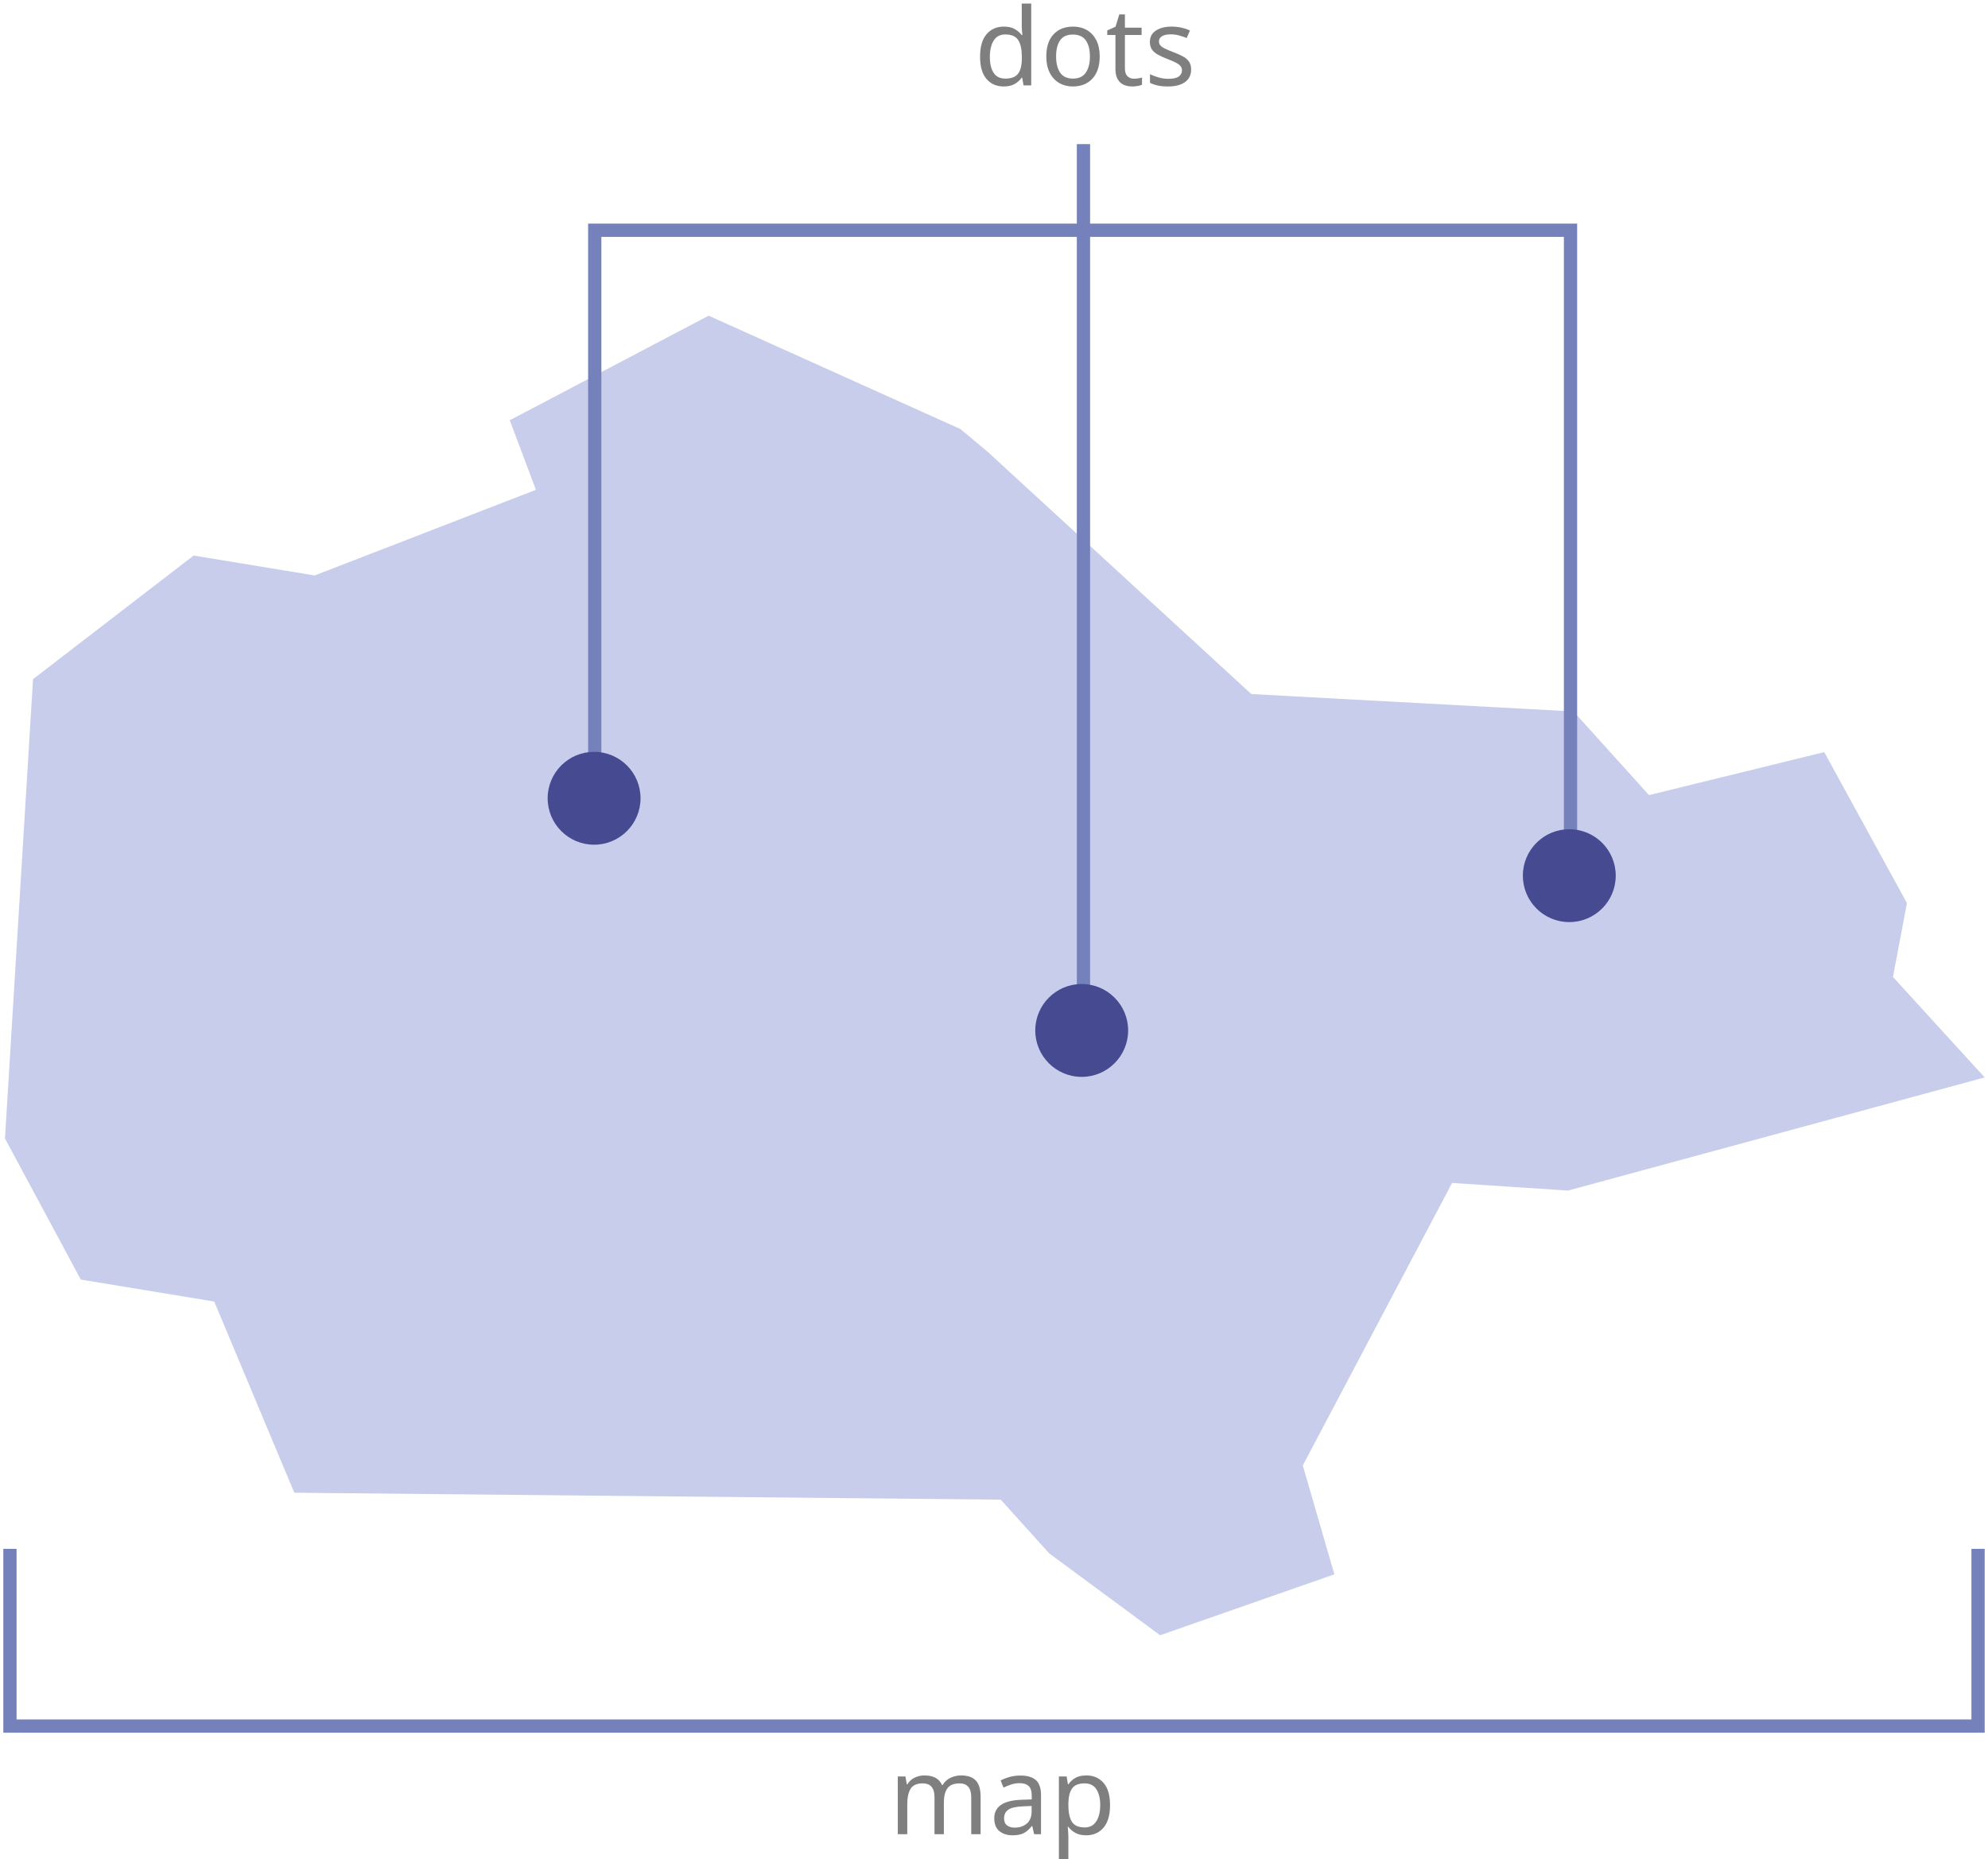
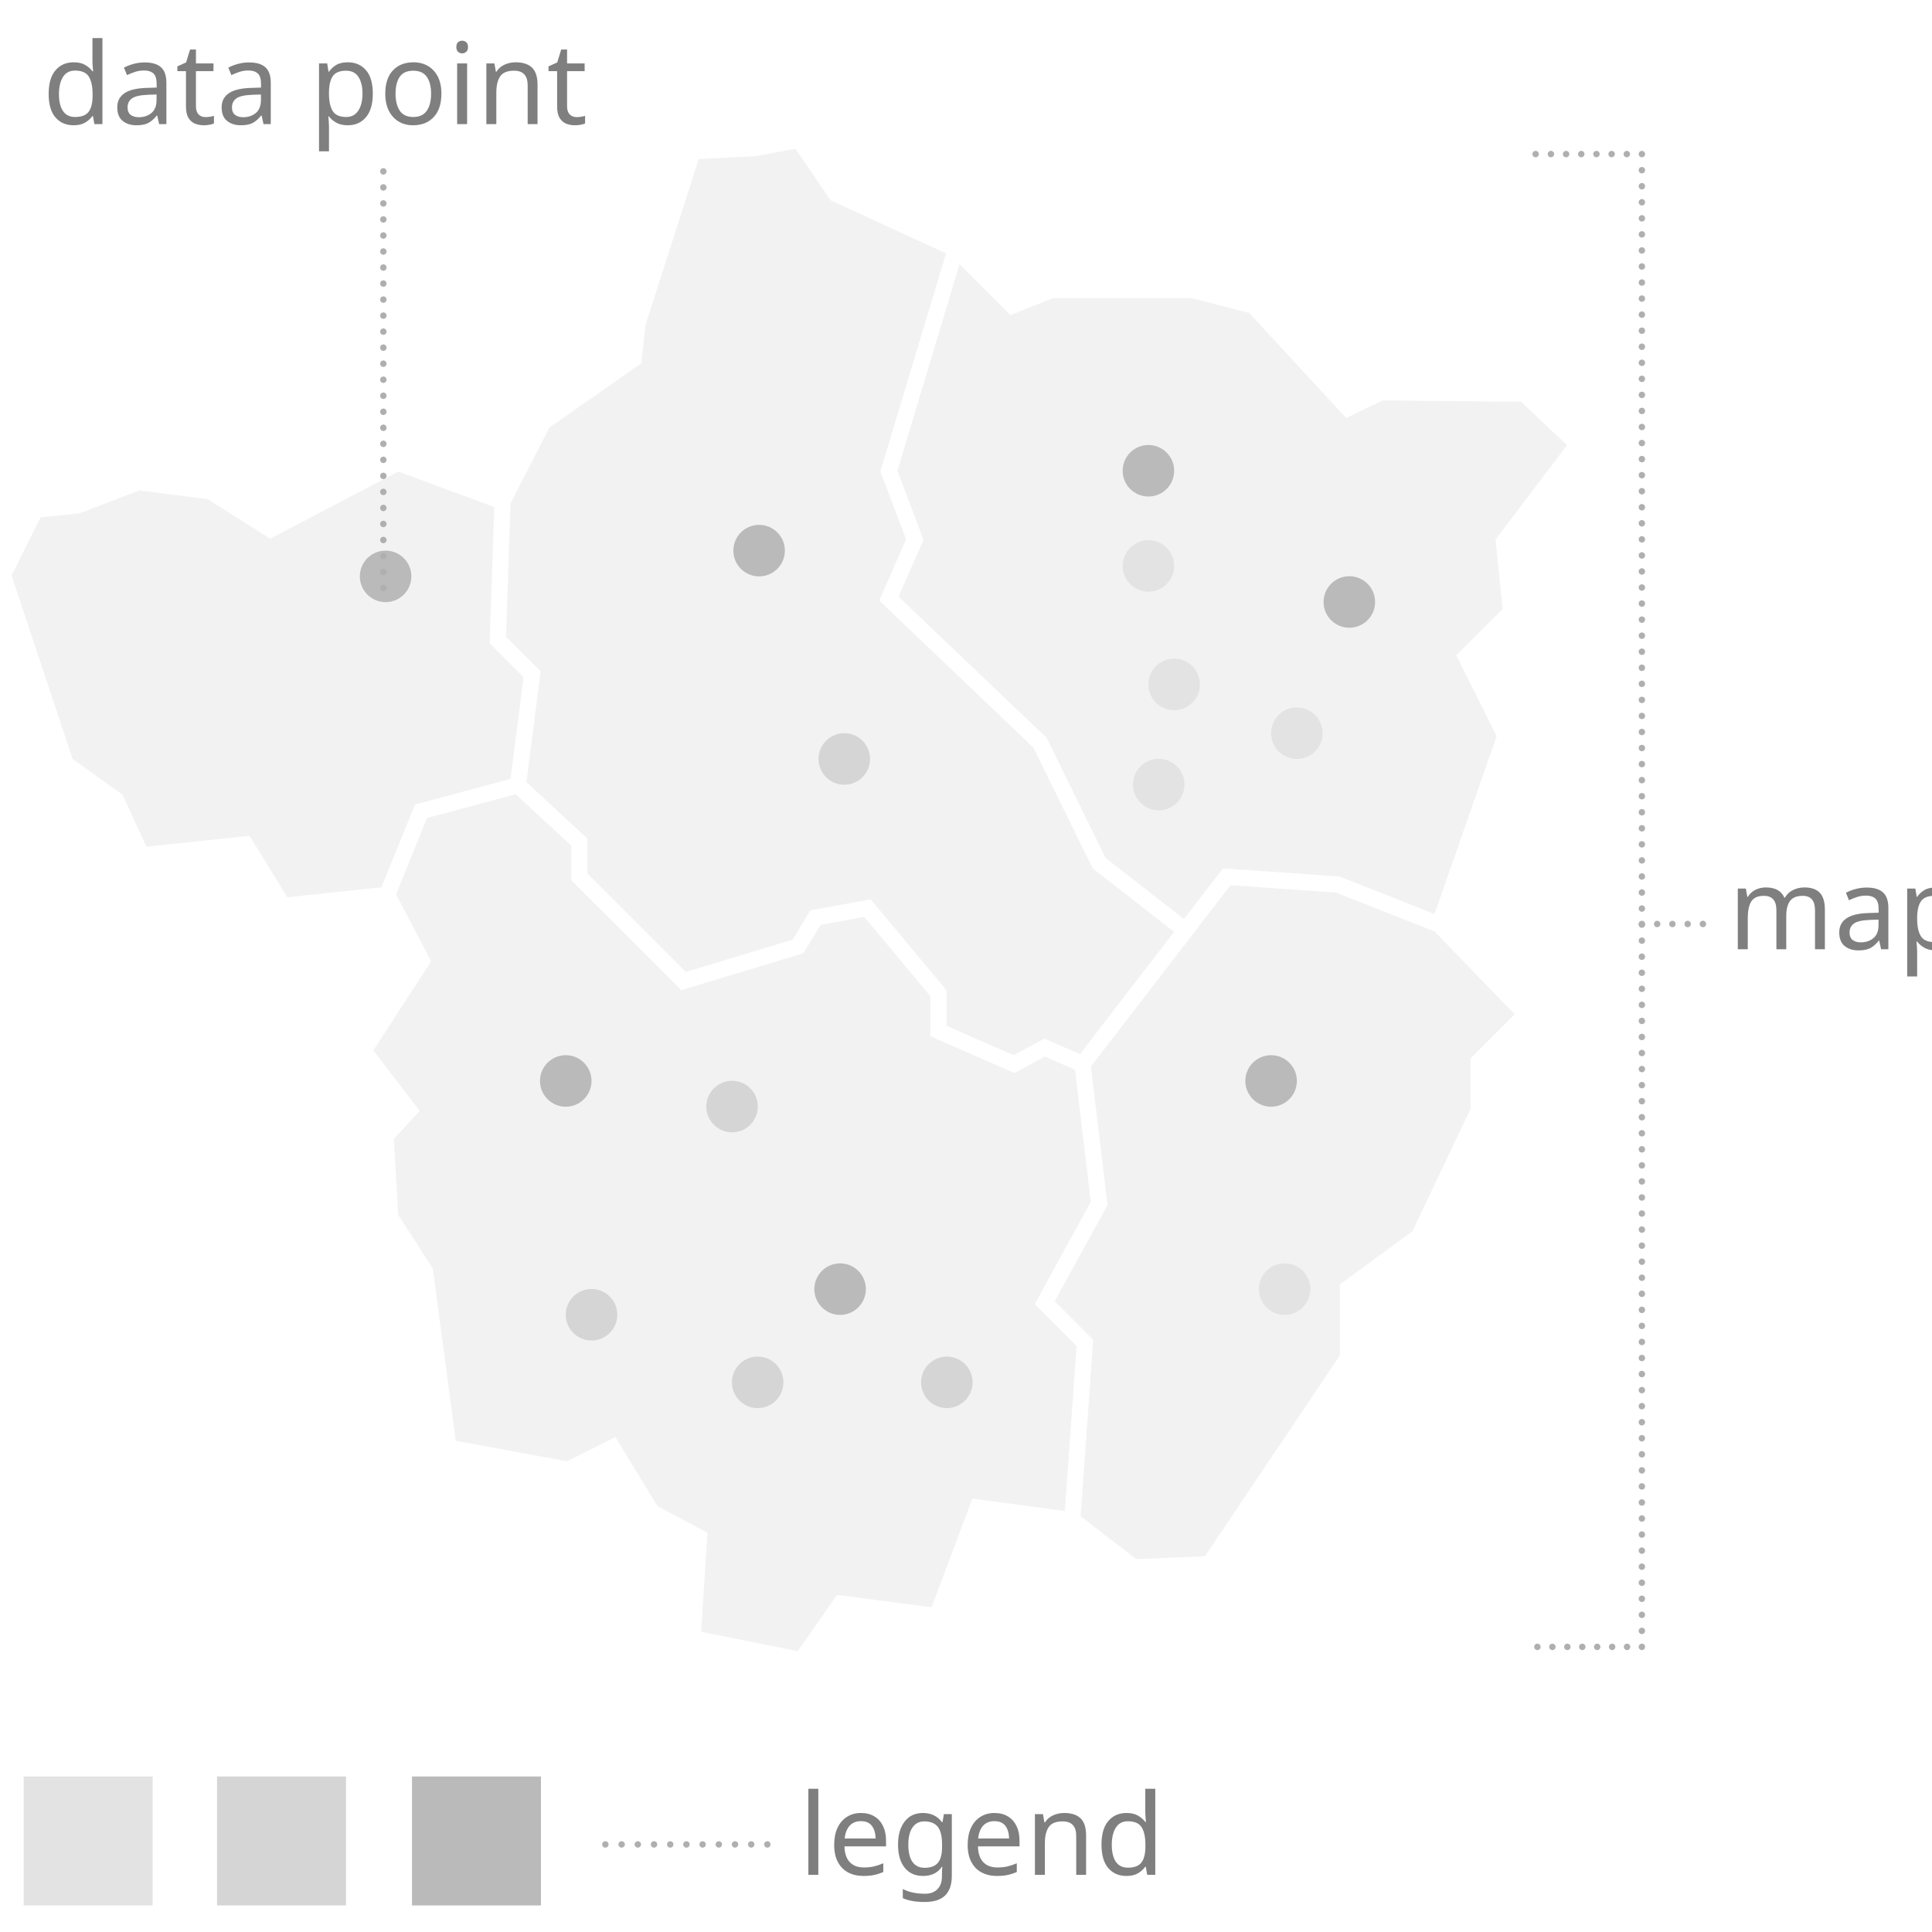
- <svg xmlns="http://www.w3.org/2000/svg" version="1.1" id="Layer_1" x="0px" y="0px" width="1200px" height="1122px" viewBox="0 0 1200 1122" enable-background="new 0 0 1200 1122" xml:space="preserve">
+ <svg xmlns="http://www.w3.org/2000/svg" version="1.1" id="Layer_1" x="0px" y="0px" viewBox="0 0 1200 1200" style="enable-background:new 0 0 1200 1200;" xml:space="preserve">
+   <style type="text/css">
+ 	.st0{fill:#7F7F7F;}
+ 	.st1{font-family:'RobotoMono-Regular';}
+ 	.st2{font-size:70.322px;}
+ 	.st3{fill:#E3E3E3;}
+ 	.st4{fill:#D5D5D5;}
+ 	.st5{fill:#BABABA;}
+ 	.st6{fill:none;stroke:#AFAFAF;stroke-width:4;stroke-linecap:round;stroke-miterlimit:10;}
+ 	.st7{fill:none;stroke:#AFAFAF;stroke-width:4;stroke-linecap:round;stroke-miterlimit:10;stroke-dasharray:0,10.062;}
+ 	.st8{fill:none;stroke:#AFAFAF;stroke-width:4;stroke-linecap:round;stroke-miterlimit:10;stroke-dasharray:0,9.428;}
+ 	.st9{fill:none;stroke:#AFAFAF;stroke-width:4;stroke-linecap:round;stroke-miterlimit:10;stroke-dasharray:0,9.97;}
+ 	.st10{fill:none;stroke:#AFAFAF;stroke-width:4;stroke-linecap:round;stroke-miterlimit:10;stroke-dasharray:0,9.274;}
+ 	.st11{fill:none;stroke:#AFAFAF;stroke-width:4;stroke-linecap:round;stroke-miterlimit:10;stroke-dasharray:0,9.467;}
+ 	.st12{fill:#F2F2F2;}
+ 	.st13{fill:none;stroke:#AFAFAF;stroke-width:4;stroke-linecap:round;stroke-miterlimit:10;stroke-dasharray:0,9.954;}
+ </style>
+   <g>
+     <text transform="matrix(1 0 0 1 26.3467 77.1044)" class="st0 st1 st2">data point</text>
+   </g>
+   <g>
+     <text transform="matrix(1 0 0 1 1073.4 589.6069)" class="st0 st1 st2">map</text>
+   </g>
+   <g>
+     <text transform="matrix(1 0 0 1 496.1053 1164.486)" class="st0 st1 st2">legend</text>
+   </g>
+   <rect x="14.7" y="1103.4" class="st3" width="80.1" height="80.1" />
+   <rect x="134.8" y="1103.4" class="st4" width="80.1" height="80.1" />
+   <rect x="255.9" y="1103.4" class="st5" width="80.1" height="80.1" />
  <g>
    <g>
-       <text transform="matrix(1 0 0 1 588.0167 51.5449)" fill="#7F7F7F" font-family="'Roboto-Regular'" font-size="65px">dots</text>
+       <line class="st6" x1="376" y1="1145.6" x2="376" y2="1145.6" />
+       <line class="st7" x1="386.1" y1="1145.6" x2="471.6" y2="1145.6" />
+       <line class="st6" x1="476.6" y1="1145.6" x2="476.6" y2="1145.6" />
    </g>
+   </g>
+   <g>
    <g>
-       <text transform="matrix(1 0 0 1 536.3976 1107.275)" fill="#7F7F7F" font-family="'Roboto-Regular'" font-size="65px">map</text>
+       <line class="st6" x1="953.8" y1="95.7" x2="953.8" y2="95.7" />
+       <line class="st8" x1="963.3" y1="95.7" x2="1015.1" y2="95.7" />
+       <line class="st6" x1="1019.8" y1="95.7" x2="1019.8" y2="95.7" />
+       <line class="st9" x1="1019.8" y1="105.7" x2="1019.8" y2="1017.9" />
+       <line class="st6" x1="1019.8" y1="1022.9" x2="1019.8" y2="1022.9" />
+       <line class="st10" x1="1010.6" y1="1022.9" x2="959.6" y2="1022.9" />
+       <line class="st6" x1="954.9" y1="1022.9" x2="954.9" y2="1022.9" />
    </g>
-     <polygon fill="#C8CDEB" points="1101.138,454.032 995.379,479.992 949.821,429.505 755.315,418.979 596.56,273.096    579.765,259.023 427.756,190.568 307.7,253.707 323.494,295.694 189.929,347.397 116.876,335.371 19.94,409.992 3,687.275    48.772,772.448 129.317,785.708 177.652,901.131 604.07,905.314 633.357,937.769 700.258,987.163 805.449,950.386 786.392,884.665    876.513,714.121 946.458,718.727 1198,650.423 1142.629,589.776 1151.069,545.154  " />
-     <line fill="none" stroke="#7581BA" stroke-width="8" stroke-miterlimit="10" x1="654" y1="87" x2="654" y2="622" />
-     <polyline fill="none" stroke="#7581BA" stroke-width="8" stroke-miterlimit="10" points="359,482 359,139 948,139 948,528  " />
-     <circle fill="#464A90" cx="652.937" cy="622.057" r="28.031" />
-     <circle fill="#464A90" cx="358.609" cy="481.901" r="28.031" />
-     <circle fill="#464A90" cx="947.265" cy="528.62" r="28.031" />
-     <polyline fill="none" stroke="#7581BA" stroke-width="8" stroke-miterlimit="10" points="1194,935 1194,1042 6,1042 6,935  " />
+   </g>
+   <g>
+     <g>
+       <line class="st6" x1="1019.8" y1="573.9" x2="1019.8" y2="573.9" />
+       <line class="st11" x1="1029.3" y1="573.9" x2="1053" y2="573.9" />
+       <line class="st6" x1="1057.7" y1="573.9" x2="1057.7" y2="573.9" />
+     </g>
+   </g>
+   <g>
+     <polygon class="st12" points="304.1,399.5 307,314.9 247.4,292.9 167.8,334.6 129.1,310.1 86.5,304.6 49.3,318.9 25.2,321.3    7.2,357.5 45.1,471.4 76.2,493.7 90.9,525.9 155,519.1 178.5,557.3 236.9,551.1 257.8,499.7 317.1,483.8 325.2,420.6  " />
+     <polygon class="st12" points="677.6,662.4 687.9,748.5 655.1,808.2 679,832.2 671.2,941.8 705.8,968.4 748.4,966.6 832.2,841.9    832.2,797.8 877.3,764.7 913.4,688.7 913.4,657.4 940.8,630 891.1,578.6 829.8,554.4 764.3,549.8 738.8,582.9 738.8,582.9    705.9,625.7  " />
+     <polygon class="st12" points="364.8,542.5 426,603.7 492.4,583.6 503.4,565.4 540.8,558.6 587.9,615.1 587.9,637.1 629.6,655.4    648.7,645.1 670.8,654.8 680.5,642.1 729.3,578.8 678.7,539.4 641.9,464.4 546.1,373 562.8,335 546.8,292.8 587.6,157.4    515.9,124.4 494.1,92.4 469.6,97 434,98.8 401,201.6 398.3,225.7 341.2,265.6 317.1,312.7 314.3,395.5 335.8,417 327,485.8    364.8,520.8  " />
+     <polygon class="st12" points="630.1,666.5 577.8,643.6 577.8,618.7 536.8,569.5 509.7,574.5 499,592.1 423.2,615 354.8,546.7    354.8,525.2 320.3,493.3 265.2,508.1 246,555.5 267.8,597.1 231.9,652.4 260.7,690.1 244.6,707.3 247.4,754.7 268.8,787.8    283.1,894.9 352.2,907.6 382.2,892.6 408.4,935.5 439.4,952 435.5,1013.5 495.5,1025.6 519.9,990.6 578.6,998.3 604,930.8    661.4,938.5 668.7,836 642.7,810 677.5,746.5 667.7,664.4 649.1,656.2  " />
+     <polygon class="st12" points="759.6,539.4 832,544.4 891,567.7 929.6,457.3 904.5,407 933.3,378.3 928.9,335.1 973.3,276.5    944.8,249.6 858.9,248.7 836.1,259.6 775.9,194.4 739.8,185.1 654.3,185.1 627.6,195.7 596,164.1 557.4,292.4 573.6,335.3    558.1,370.6 650.1,458.3 686.7,532.9 735.4,570.8  " />
+   </g>
+   <circle class="st5" cx="239.5" cy="358" r="16" />
+   <circle class="st5" cx="471.5" cy="342" r="16" />
+   <circle class="st5" cx="351.4" cy="671.4" r="16" />
+   <circle class="st5" cx="789.5" cy="671.4" r="16" />
+   <circle class="st5" cx="838.1" cy="373.9" r="16" />
+   <circle class="st5" cx="713.3" cy="292.4" r="16" />
+   <circle class="st5" cx="521.8" cy="800.7" r="16" />
+   <circle class="st4" cx="367.4" cy="816.6" r="16" />
+   <circle class="st4" cx="454.7" cy="687.3" r="16" />
+   <circle class="st4" cx="470.6" cy="858.6" r="16" />
+   <circle class="st4" cx="588.1" cy="858.6" r="16" />
+   <circle class="st4" cx="524.4" cy="471.4" r="16" />
+   <circle class="st3" cx="713.3" cy="351.5" r="16" />
+   <circle class="st3" cx="805.5" cy="455.4" r="16" />
+   <circle class="st3" cx="719.7" cy="487.3" r="16" />
+   <circle class="st3" cx="797.9" cy="800.7" r="16" />
+   <circle class="st3" cx="729.3" cy="425.1" r="16" />
+   <g>
+     <g>
+       <line class="st6" x1="238.1" y1="365.3" x2="238.1" y2="365.3" />
+       <line class="st13" x1="238.1" y1="355.3" x2="238.1" y2="105.7" />
+     </g>
  </g>
</svg>
